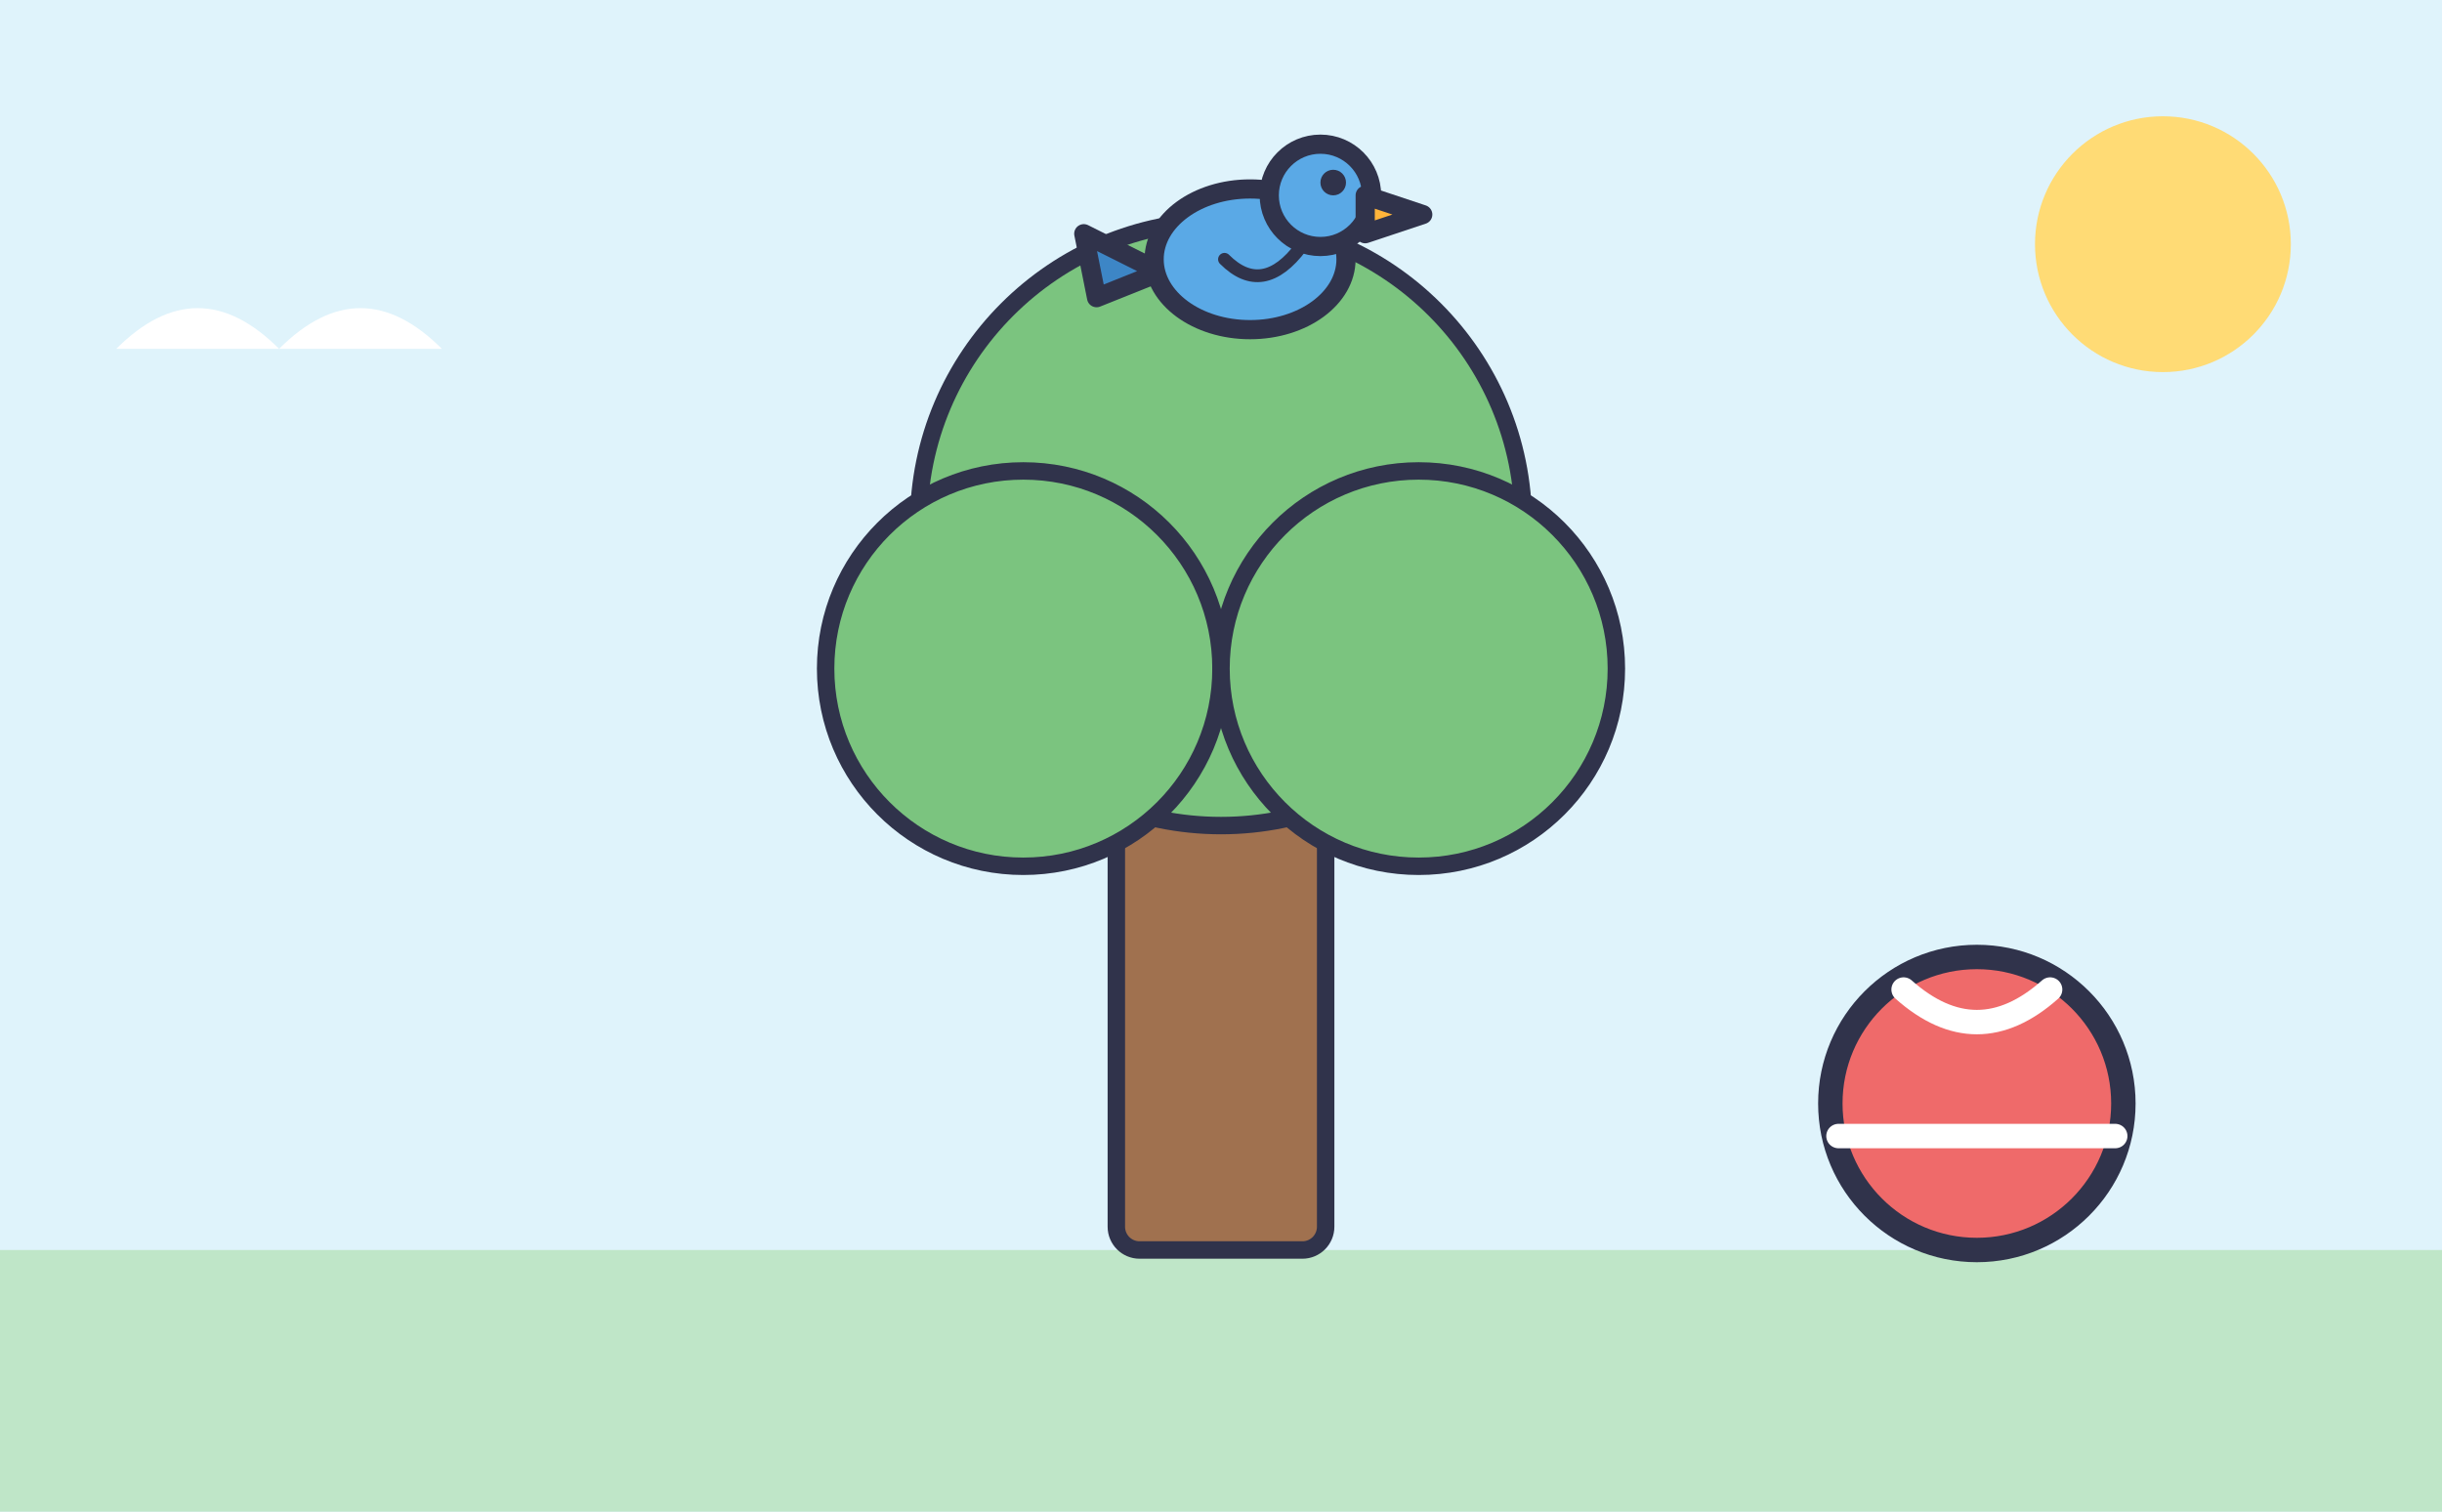
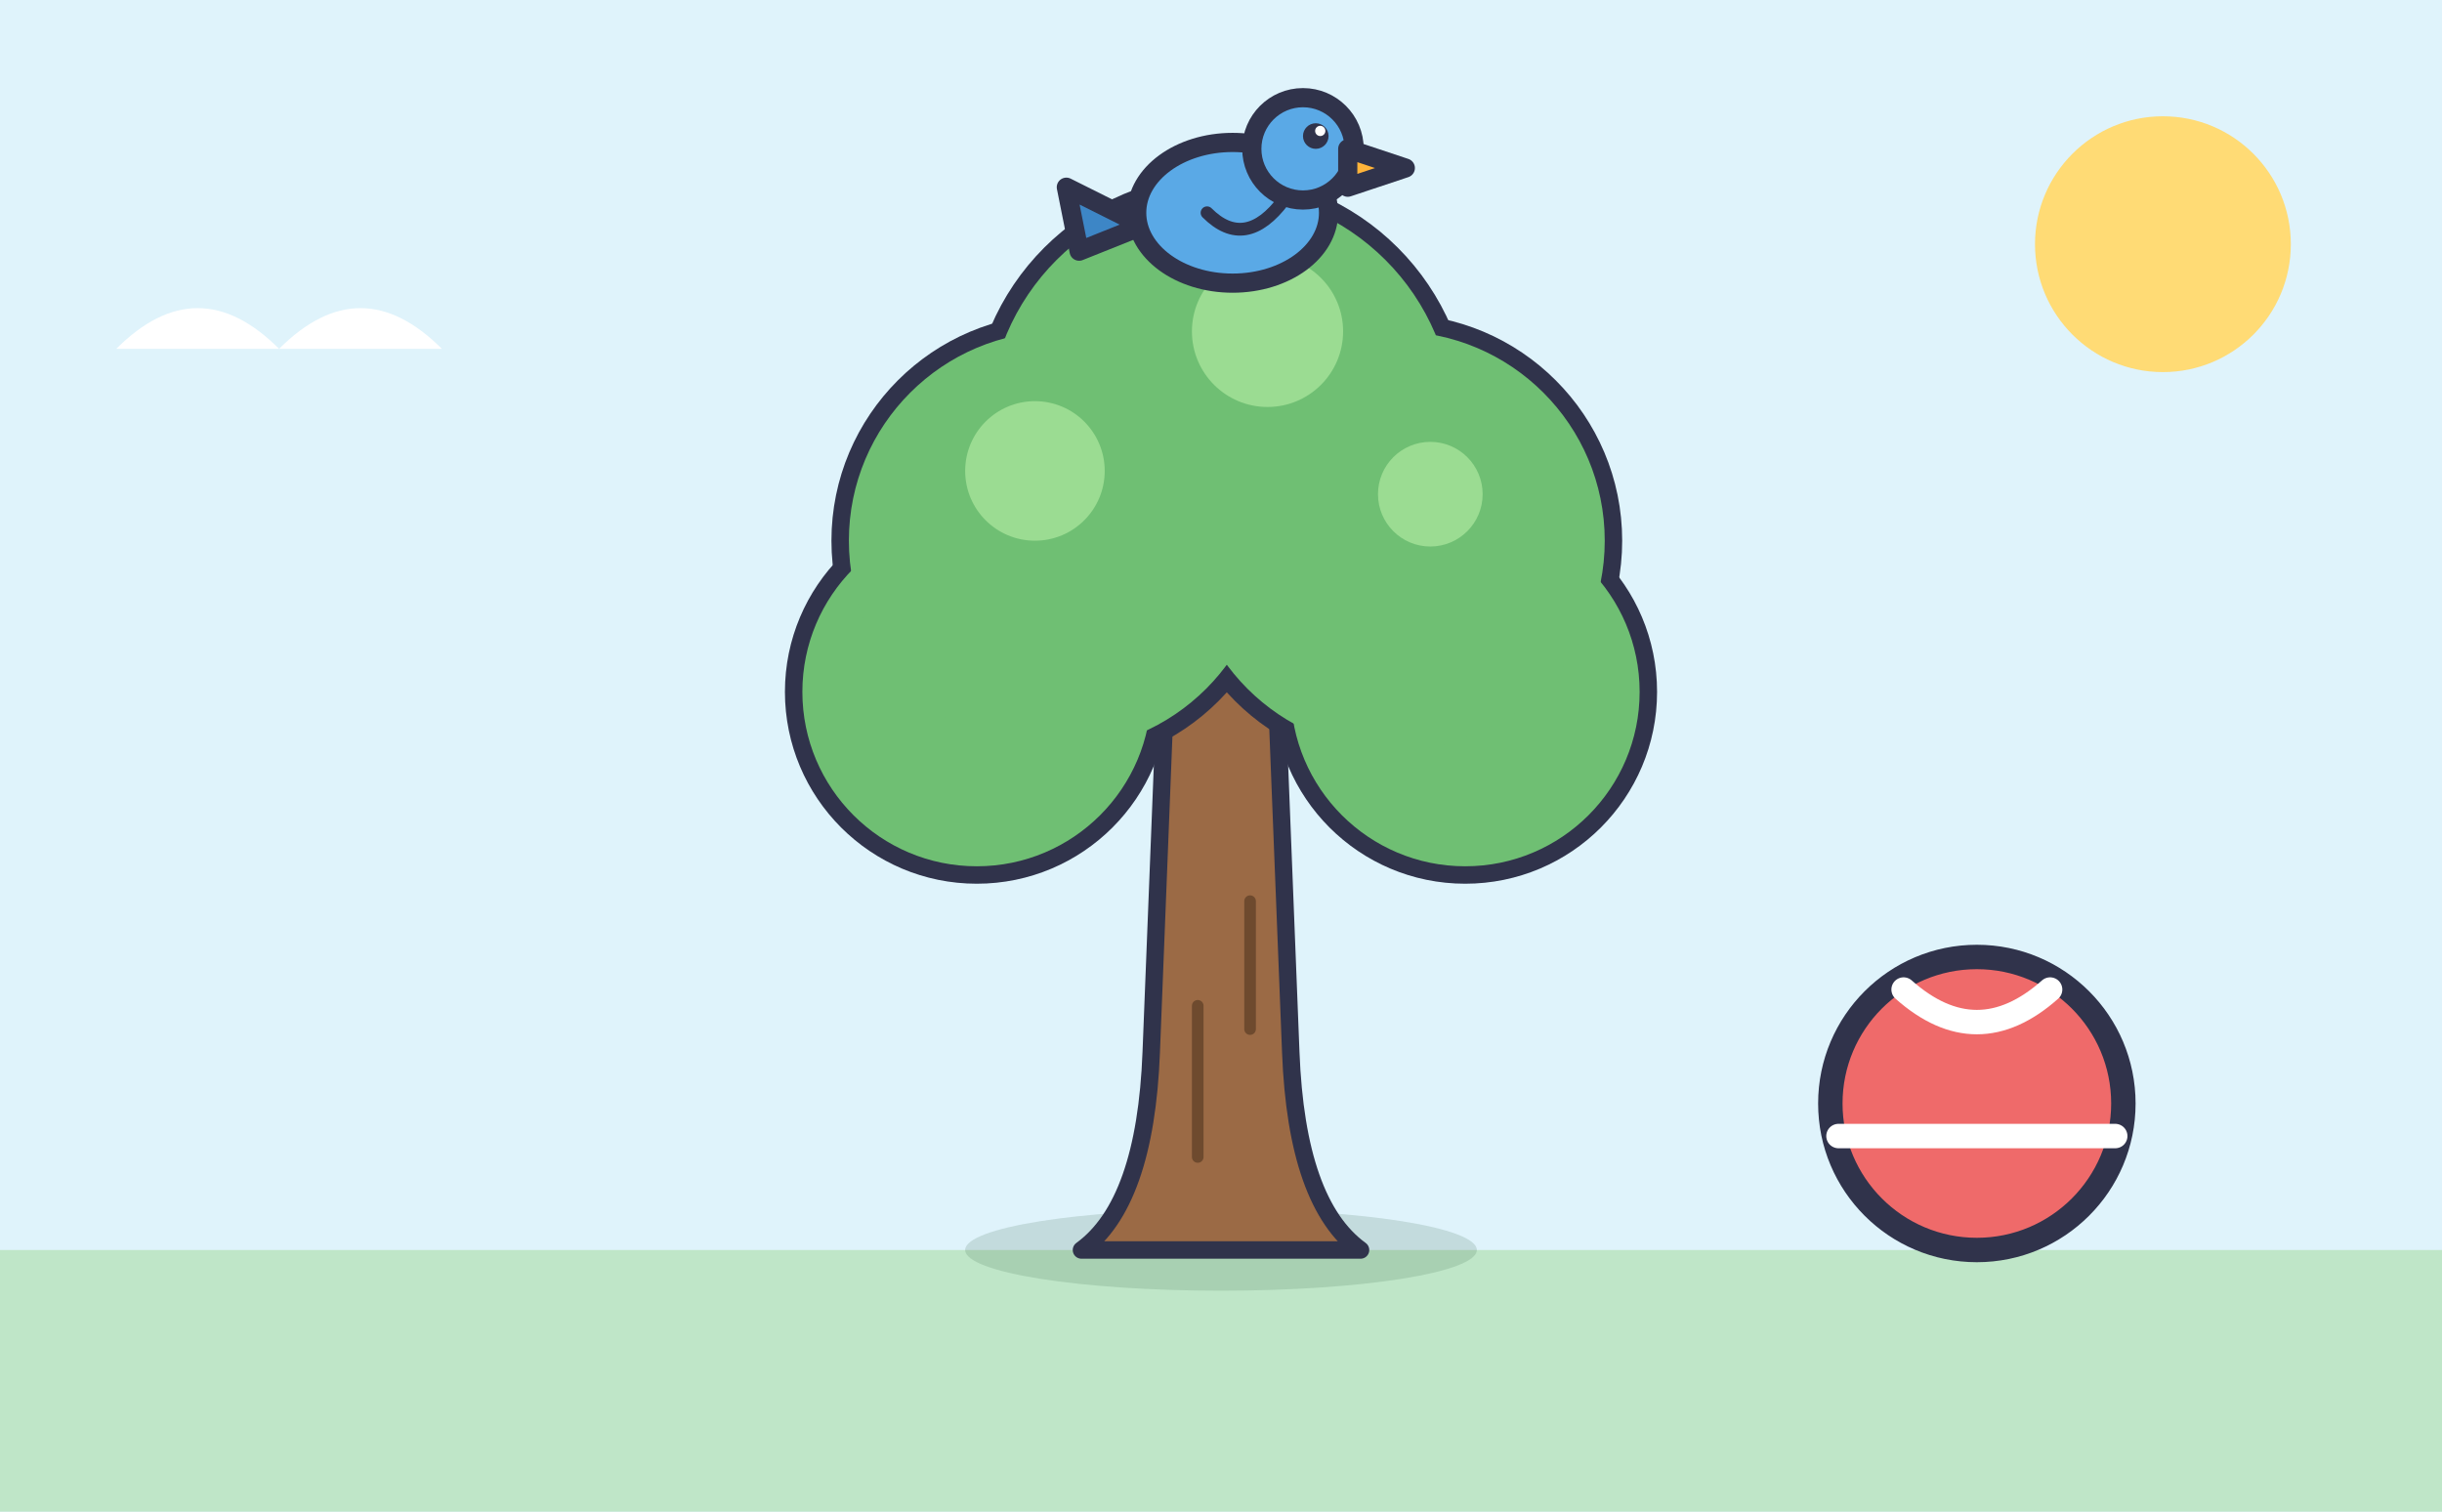
<svg xmlns="http://www.w3.org/2000/svg" viewBox="0 0 420 260">
  <rect width="420" height="260" fill="#dff3fb" />
  <circle cx="372" cy="42" r="22" fill="#ffdb75" />
  <path d="M20 60q14-14 28 0q14-14 28 0z" fill="#fff" />
  <rect y="215" width="420" height="45" fill="#bfe6c8" />
  <g transform="translate(210 215) scale(1)">
-     <rect x="-18" y="-110" width="36" height="110" rx="4" fill="#a0714f" stroke="#30334b" stroke-width="3" stroke-linejoin="round" stroke-linecap="round" />
-     <ellipse cx="0" cy="-125" rx="52" ry="52" fill="#7bc47f" stroke="#30334b" stroke-width="3" stroke-linejoin="round" stroke-linecap="round" />
-     <ellipse cx="-34" cy="-100" rx="34" ry="34" fill="#7bc47f" stroke="#30334b" stroke-width="3" stroke-linejoin="round" stroke-linecap="round" />
-     <ellipse cx="34" cy="-100" rx="34" ry="34" fill="#7bc47f" stroke="#30334b" stroke-width="3" stroke-linejoin="round" stroke-linecap="round" />
+     <ellipse cx="0" cy="0" rx="44" ry="7" fill="#2a5a3c" opacity=".16" />
+     <path d="M-24,0Q-13,-8 -12,-34L-9,-110L9,-110L12,-34Q13,-8 24,0Z" fill="#9b6a45" stroke="#30334b" stroke-width="3" stroke-linejoin="round" stroke-linecap="round" />
+     <path d="M-4,-16v-26M5,-38v-22" fill="none" stroke="#6e4a2e" stroke-width="2" stroke-linejoin="round" stroke-linecap="round" />
+     <circle cx="-42" cy="-96" r="30" fill="#30334b" stroke="#30334b" stroke-width="6" />
+     <circle cx="42" cy="-96" r="30" fill="#30334b" stroke="#30334b" stroke-width="6" />
+     <circle cx="0" cy="-142" r="40" fill="#30334b" stroke="#30334b" stroke-width="6" />
+     <circle cx="-28" cy="-122" r="36" fill="#30334b" stroke="#30334b" stroke-width="6" />
+     <circle cx="30" cy="-122" r="36" fill="#30334b" stroke="#30334b" stroke-width="6" />
+     <circle cx="-42" cy="-96" r="30" fill="#6fbf73" />
+     <circle cx="42" cy="-96" r="30" fill="#6fbf73" />
+     <circle cx="0" cy="-142" r="40" fill="#6fbf73" />
+     <circle cx="-28" cy="-122" r="36" fill="#6fbf73" />
+     <circle cx="30" cy="-122" r="36" fill="#6fbf73" />
+     <circle cx="-32" cy="-134" r="12" fill="#9bdc92" />
+     <circle cx="8" cy="-158" r="13" fill="#9bdc92" />
+     <circle cx="36" cy="-130" r="9" fill="#9bdc92" />
  </g>
-   <g transform="translate(215 60) scale(1.1)">
+   <g transform="translate(212 52) scale(1.1)">
    <path d="M-14,-12l-12,-6l2,10z" fill="#3d86c6" stroke="#30334b" stroke-width="3" stroke-linejoin="round" stroke-linecap="round" />
    <ellipse cx="0" cy="-14" rx="15" ry="11" fill="#5aa9e6" stroke="#30334b" stroke-width="3" stroke-linejoin="round" stroke-linecap="round" />
    <ellipse cx="11" cy="-24" rx="8" ry="8" fill="#5aa9e6" stroke="#30334b" stroke-width="3" stroke-linejoin="round" stroke-linecap="round" />
    <path d="M18,-24l9,3l-9,3z" fill="#ffb43a" stroke="#30334b" stroke-width="3" stroke-linejoin="round" stroke-linecap="round" />
    <circle cx="13" cy="-26" r="2" fill="#30334b" />
+     <circle cx="13.7" cy="-26.8" r="0.8" fill="#fff" />
    <path d="M-4,-14q6,6 12,-2" fill="none" stroke="#30334b" stroke-width="2" stroke-linejoin="round" stroke-linecap="round" />
  </g>
  <g transform="translate(340 215) scale(1.4)">
    <ellipse cx="0" cy="-18" rx="18" ry="18" fill="#ef6a6a" stroke="#30334b" stroke-width="3" stroke-linejoin="round" stroke-linecap="round" />
    <path d="M-17,-14h34" fill="none" stroke="#fff" stroke-width="3" stroke-linejoin="round" stroke-linecap="round" />
    <path d="M-9,-32q9,8 18,0" fill="none" stroke="#fff" stroke-width="3" stroke-linejoin="round" stroke-linecap="round" />
  </g>
</svg>
